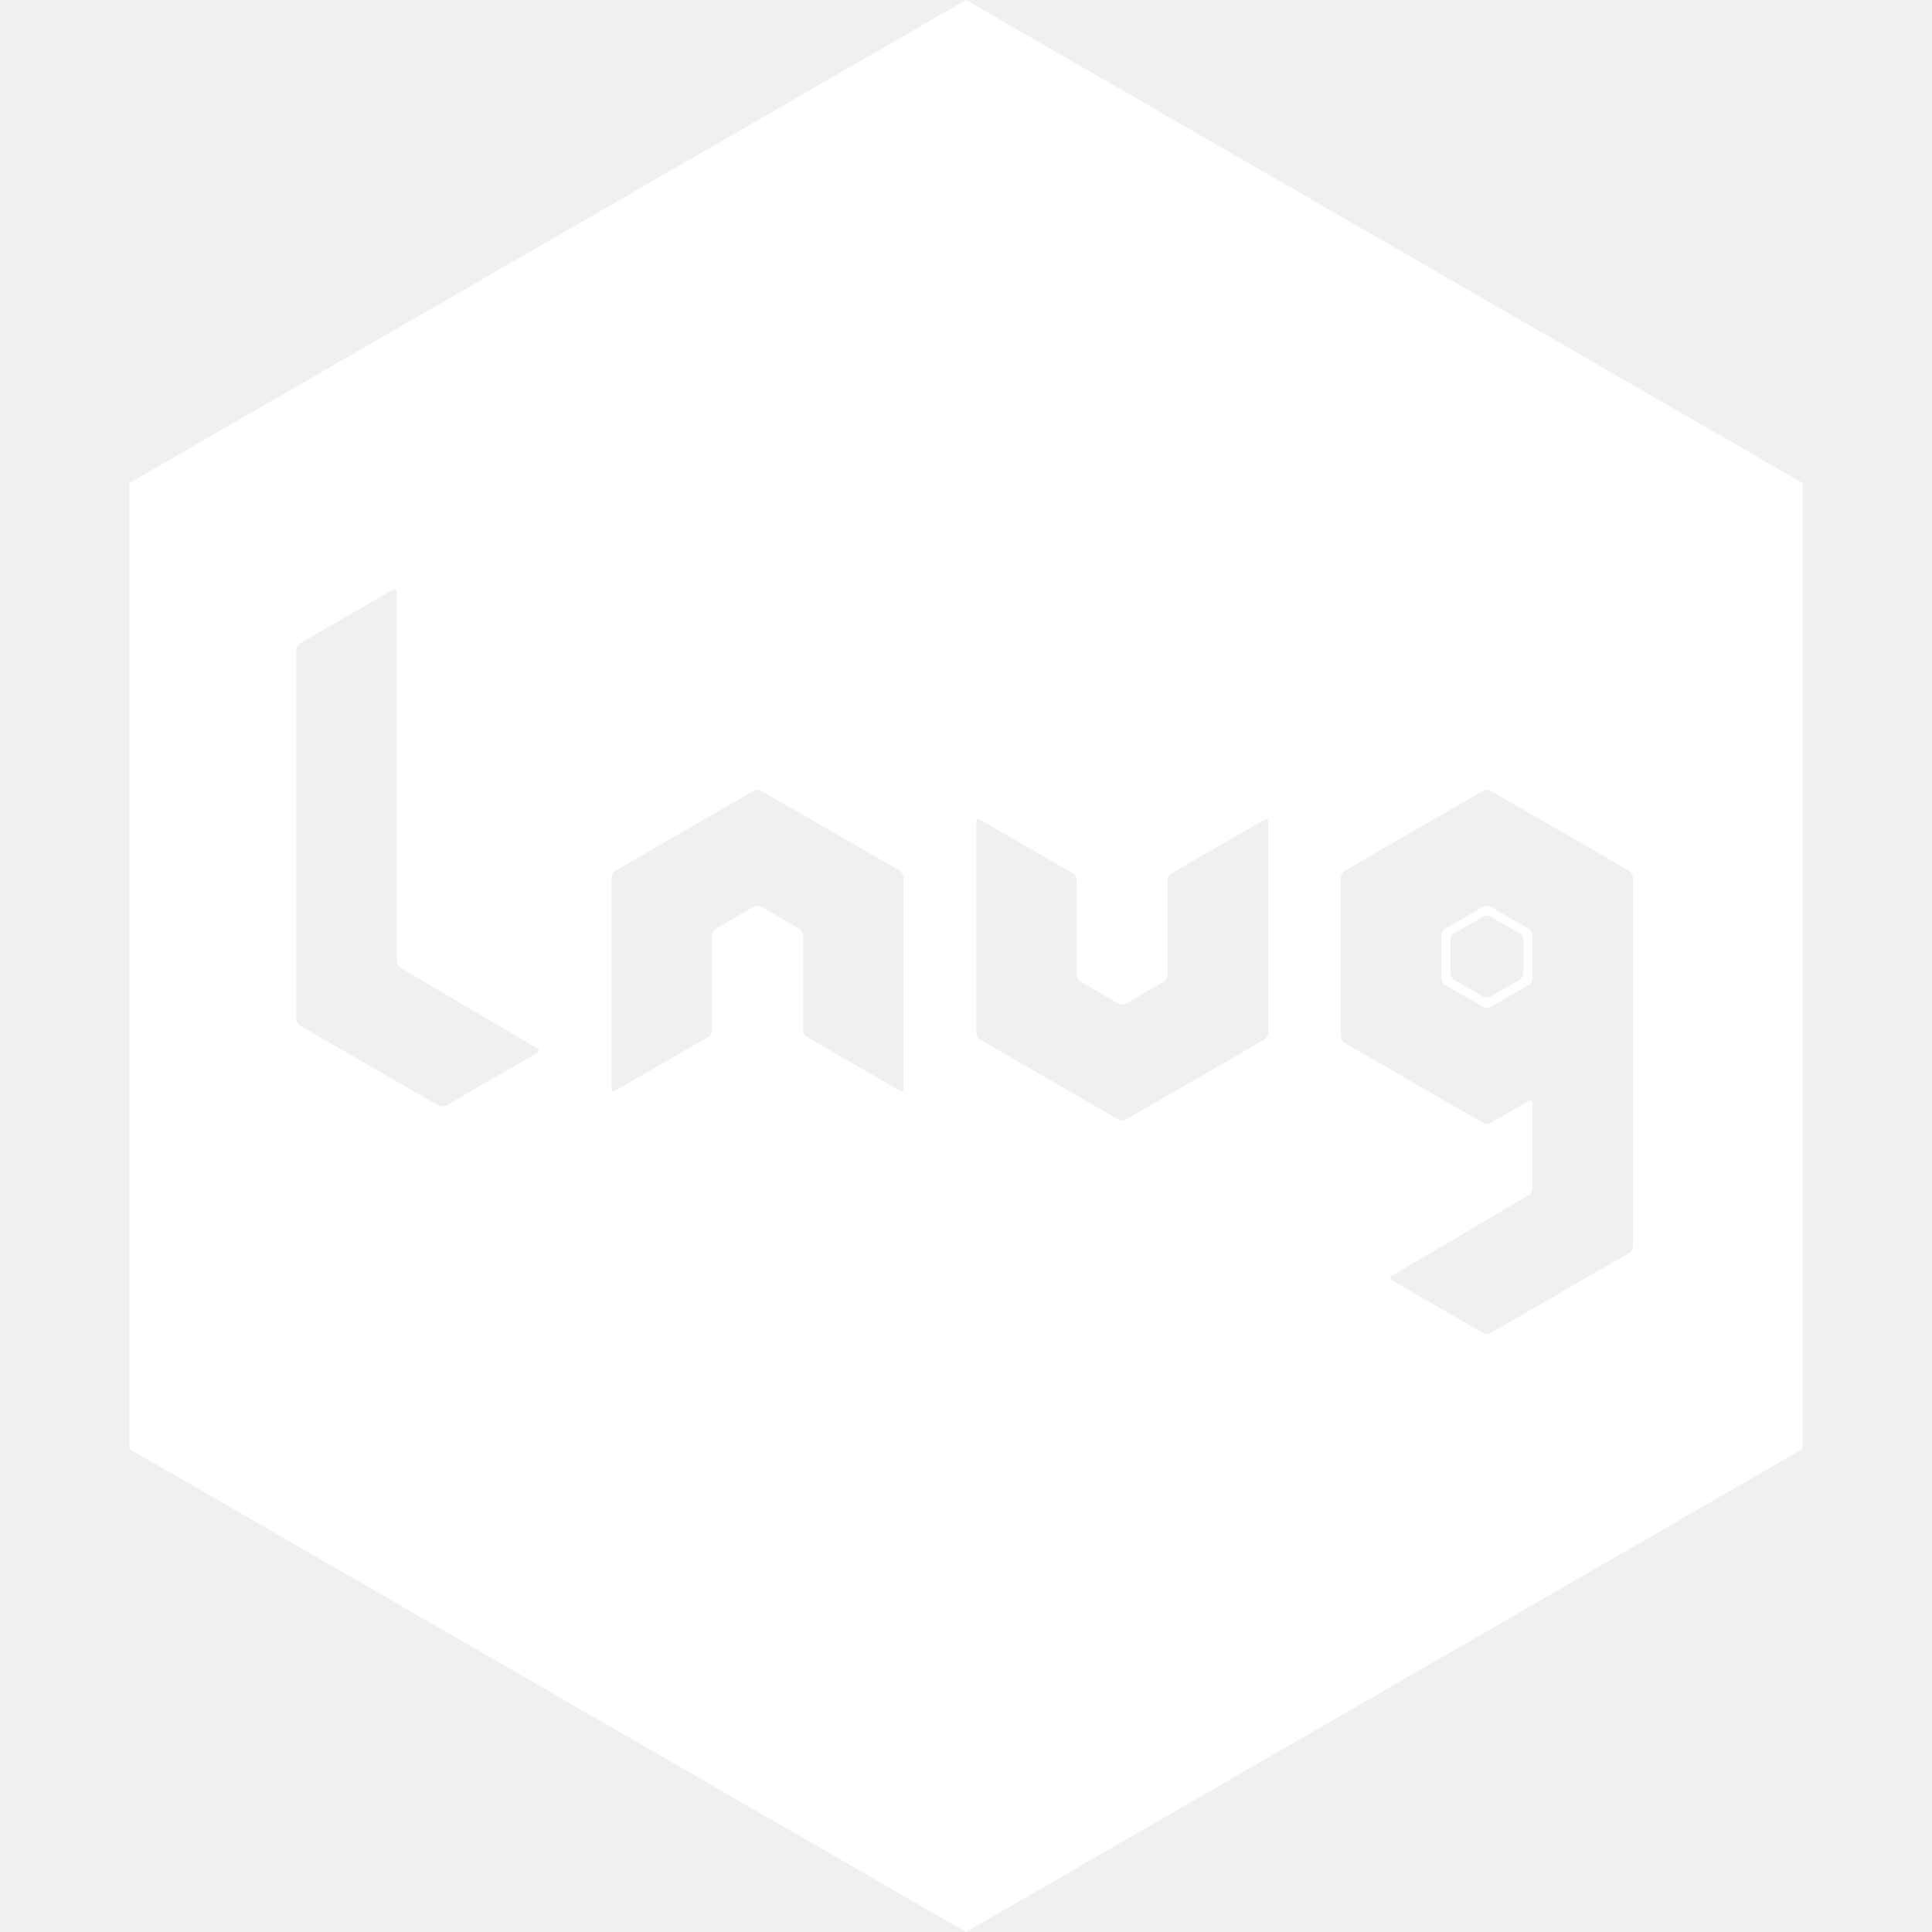
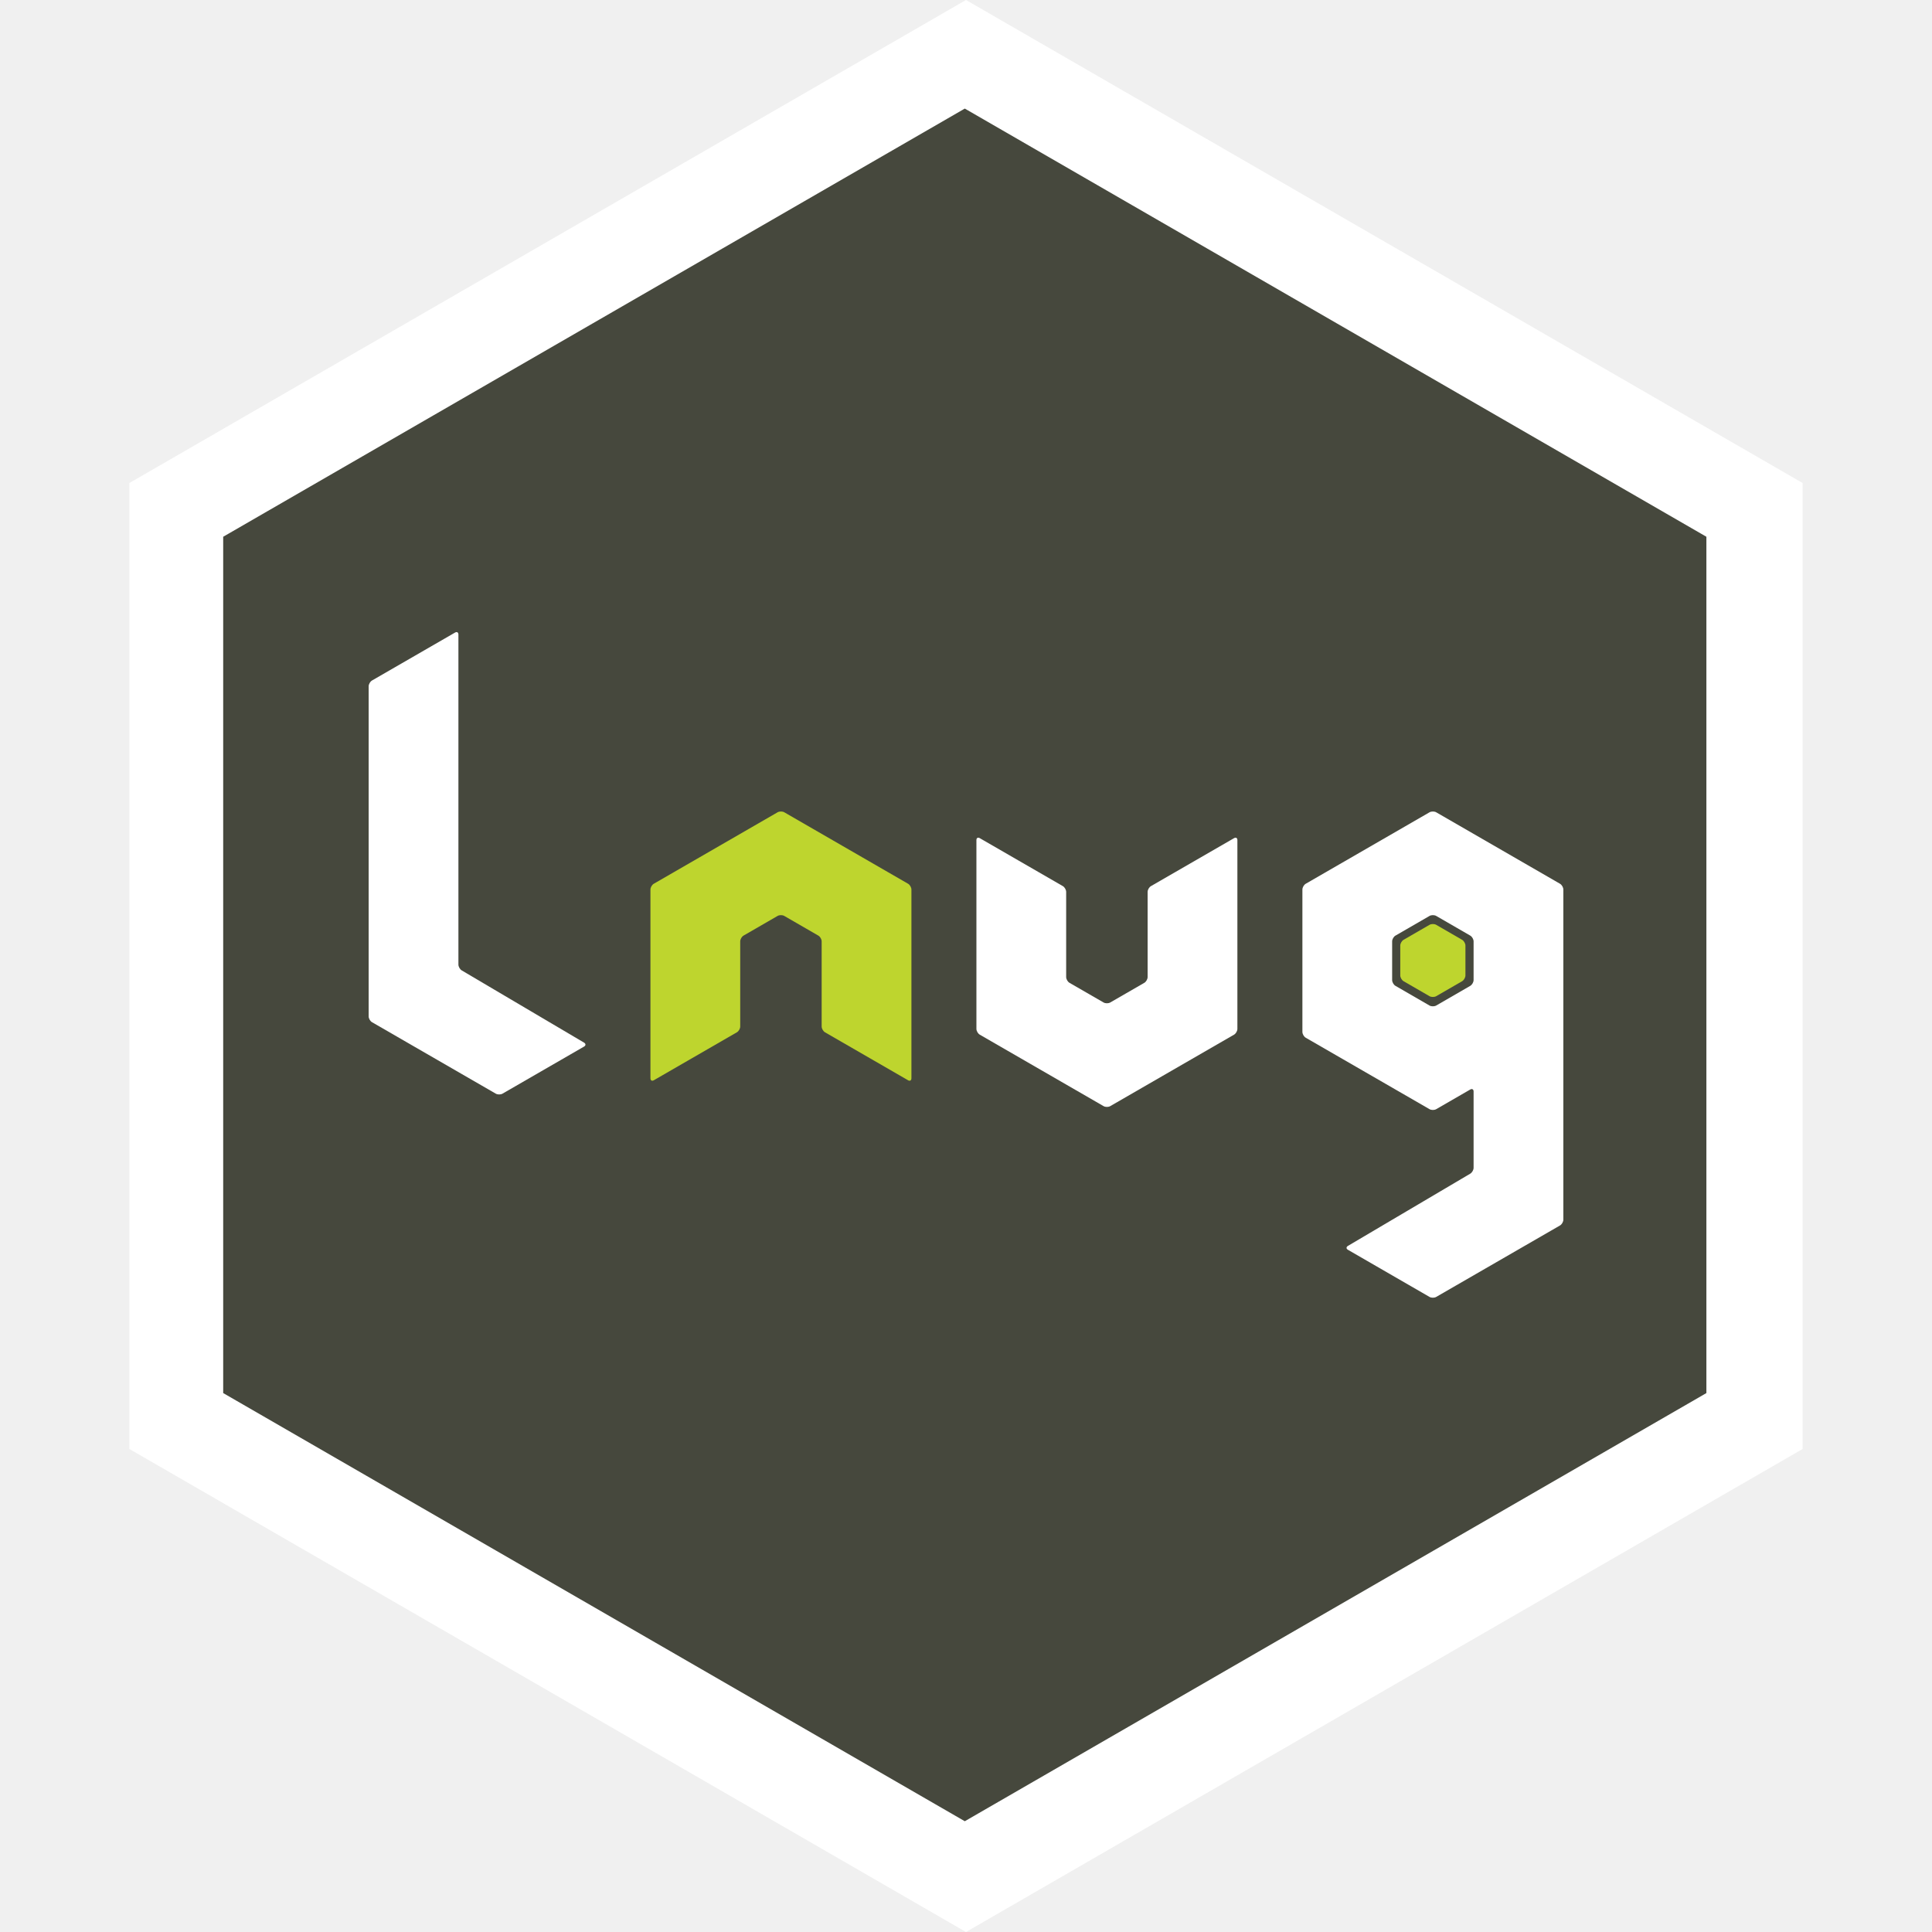
<svg xmlns="http://www.w3.org/2000/svg" version="1.1" id="Layer_1" x="0px" y="0px" width="200px" height="200px" viewBox="0 0 200 200" enable-background="new 0 0 200 200" xml:space="preserve">
  <g>
-     <path fill="#FFFFFF" d="M158.25,96.143l-3.938-2.276c-0.214-0.124-0.566-0.124-0.778,0l-3.938,2.276   c-0.215,0.122-0.389,0.425-0.389,0.671v4.479c0,0.246,0.174,0.55,0.389,0.673l3.938,2.276c0.213,0.122,0.564,0.122,0.778,0   l3.938-2.276c0.212-0.124,0.389-0.427,0.389-0.673v-4.479C158.639,96.568,158.462,96.265,158.25,96.143z M157.694,100.758   c0,0.246-0.174,0.547-0.389,0.671l-2.994,1.729c-0.214,0.124-0.566,0.124-0.779,0l-2.995-1.729c-0.212-0.124-0.39-0.425-0.39-0.671   v-3.46c0-0.246,0.177-0.549,0.39-0.671l2.995-1.729c0.213-0.124,0.564-0.124,0.779,0l2.994,1.729   c0.215,0.122,0.389,0.425,0.389,0.671V100.758z" />
-     <path fill="#FFFFFF" d="M100,0L13.397,50v100L100,200l86.603-50V50L100,0z M55.621,108.994l-9.448,5.455   c-0.214,0.122-0.564,0.122-0.776,0l-14.336-8.278c-0.214-0.123-0.388-0.425-0.388-0.671V67.272c0-0.246,0.174-0.55,0.388-0.674   l9.619-5.552c0.214-0.124,0.388-0.023,0.388,0.223h0v38.229c0,0.246,0.174,0.551,0.386,0.677l14.17,8.364   C55.835,108.668,55.834,108.87,55.621,108.994z M93.532,112.673c0,0.246-0.175,0.347-0.387,0.223l-9.618-5.552   c-0.214-0.124-0.389-0.427-0.389-0.673v-9.858c0-0.246-0.174-0.549-0.388-0.671l-3.94-2.276c-0.214-0.124-0.564-0.124-0.778,0   l-3.94,2.276c-0.212,0.122-0.388,0.425-0.388,0.671v9.858c0,0.246-0.174,0.55-0.389,0.673l-9.618,5.552   c-0.215,0.124-0.389,0.023-0.389-0.223V90.812c0-0.246,0.175-0.549,0.389-0.674l14.335-8.276c0.214-0.122,0.564-0.122,0.778,0   l14.335,8.276c0.213,0.124,0.387,0.427,0.387,0.674V112.673z M131.283,106.943c0,0.248-0.172,0.549-0.387,0.673l-14.337,8.276   c-0.214,0.124-0.563,0.124-0.774,0l-14.336-8.276c-0.215-0.124-0.389-0.425-0.389-0.673V85.082c0-0.246,0.175-0.349,0.389-0.223   l9.618,5.552c0.212,0.124,0.387,0.427,0.387,0.673v9.858c0,0.246,0.175,0.549,0.389,0.673l3.942,2.275   c0.211,0.124,0.56,0.124,0.774,0l3.942-2.275c0.212-0.124,0.385-0.427,0.385-0.673v-9.858c0-0.246,0.174-0.549,0.389-0.673   l9.62-5.552c0.215-0.126,0.387-0.023,0.387,0.223V106.943z M169.033,129.04c0,0.246-0.173,0.547-0.387,0.674l-14.335,8.274   c-0.214,0.124-0.566,0.124-0.778,0l-9.445-5.455c-0.217-0.122-0.219-0.324-0.005-0.452l14.169-8.366   c0.212-0.127,0.387-0.429,0.387-0.675v-8.846c0-0.246-0.176-0.347-0.389-0.223l-3.938,2.274c-0.214,0.124-0.566,0.124-0.778,0   l-14.334-8.274c-0.215-0.127-0.387-0.427-0.387-0.675V90.812c0-0.246,0.172-0.549,0.387-0.673l14.334-8.276   c0.213-0.122,0.564-0.122,0.778,0l14.335,8.275c0.215,0.124,0.387,0.427,0.387,0.674V129.04z" />
+     <g id="Page-1">
+       <polygon id="Polygon-1" fill="#FFFFFF" points="100,0 186.603,50 186.603,150 100,200 13.397,150 13.397,50   " />
+       <polygon id="Polygon-1_1_" fill="#46483D" points="99.875,11.24 176.645,55.564 176.645,144.21 99.875,188.533 23.105,144.21     23.105,55.564   " />
+     </g>
+     <g>
+       <path fill="#FFFFFF" enable-background="new    " d="M47.455,65.682c0-0.22-0.156-0.31-0.347-0.2l-8.598,4.963    c-0.191,0.111-0.347,0.382-0.347,0.602v34.17c0,0.22,0.156,0.49,0.347,0.6l12.814,7.399c0.19,0.109,0.502,0.109,0.694,0    l8.445-4.876c0.191-0.111,0.192-0.291,0.002-0.406L47.8,100.457c-0.19-0.112-0.345-0.385-0.345-0.605L47.455,65.682L47.455,65.682    z" />
+       <path fill="#BED52E" enable-background="new    " d="M94.004,111.828c0.19,0.11,0.346,0.02,0.346-0.2V92.088    c0-0.22-0.156-0.491-0.346-0.602L81.19,84.088c-0.191-0.109-0.503-0.109-0.695,0l-12.813,7.397    c-0.192,0.111-0.348,0.382-0.348,0.602v19.541c0,0.22,0.156,0.31,0.348,0.2l8.597-4.963c0.192-0.11,0.348-0.382,0.348-0.602    v-8.811c0-0.22,0.157-0.491,0.346-0.6l3.522-2.034c0.191-0.111,0.504-0.111,0.695,0l3.521,2.034c0.191,0.109,0.347,0.38,0.347,0.6    v8.811c0,0.22,0.157,0.491,0.348,0.602L94.004,111.828z" />
+       <path fill="#FFFFFF" enable-background="new    " d="M101.426,86.766c-0.192-0.113-0.348-0.021-0.348,0.199v19.541    c0,0.222,0.156,0.49,0.348,0.602l12.815,7.398c0.189,0.111,0.5,0.111,0.692,0l12.815-7.398c0.192-0.111,0.346-0.38,0.346-0.602    V86.966c0-0.22-0.154-0.312-0.346-0.199l-8.599,4.962c-0.192,0.111-0.348,0.382-0.348,0.602v8.811c0,0.22-0.155,0.491-0.344,0.601    l-3.524,2.033c-0.191,0.111-0.503,0.111-0.692,0l-3.524-2.033c-0.192-0.11-0.348-0.381-0.348-0.601v-8.811    c0-0.22-0.156-0.491-0.346-0.602L101.426,86.766z" />
+       <path fill="#FFFFFF" enable-background="new    " d="M148.678,84.089c-0.192-0.109-0.506-0.109-0.696,0l-12.812,7.397    c-0.192,0.111-0.346,0.382-0.346,0.602v14.733c0,0.222,0.154,0.49,0.346,0.604l12.812,7.395c0.19,0.111,0.504,0.111,0.696,0    l3.52-2.033c0.19-0.11,0.348-0.02,0.348,0.2v7.907c0,0.22-0.156,0.49-0.346,0.604l-12.664,7.478    c-0.191,0.115-0.19,0.295,0.004,0.404l8.442,4.876c0.19,0.111,0.504,0.111,0.696,0l12.813-7.396    c0.192-0.113,0.346-0.382,0.346-0.602v-34.17c0-0.22-0.154-0.491-0.346-0.602L148.678,84.089z M144.462,102.057    c-0.192-0.11-0.348-0.381-0.348-0.602v-4.003c0-0.22,0.155-0.491,0.348-0.6l3.52-2.034c0.19-0.111,0.504-0.111,0.696,0l3.52,2.034    c0.19,0.109,0.348,0.38,0.348,0.6v4.003c0,0.22-0.158,0.491-0.348,0.602l-3.52,2.035c-0.192,0.109-0.506,0.109-0.696,0    L144.462,102.057z" />
+       <path fill="#BED52E" enable-background="new    " d="M151.701,100.978c0,0.22-0.156,0.489-0.348,0.6l-2.676,1.546    c-0.192,0.111-0.506,0.111-0.696,0l-2.677-1.546c-0.19-0.111-0.348-0.38-0.348-0.6v-3.093c0-0.22,0.158-0.491,0.348-0.6    l2.677-1.546c0.19-0.111,0.504-0.111,0.696,0l2.676,1.546c0.192,0.109,0.348,0.38,0.348,0.6V100.978z" />
+     </g>
  </g>
</svg>
